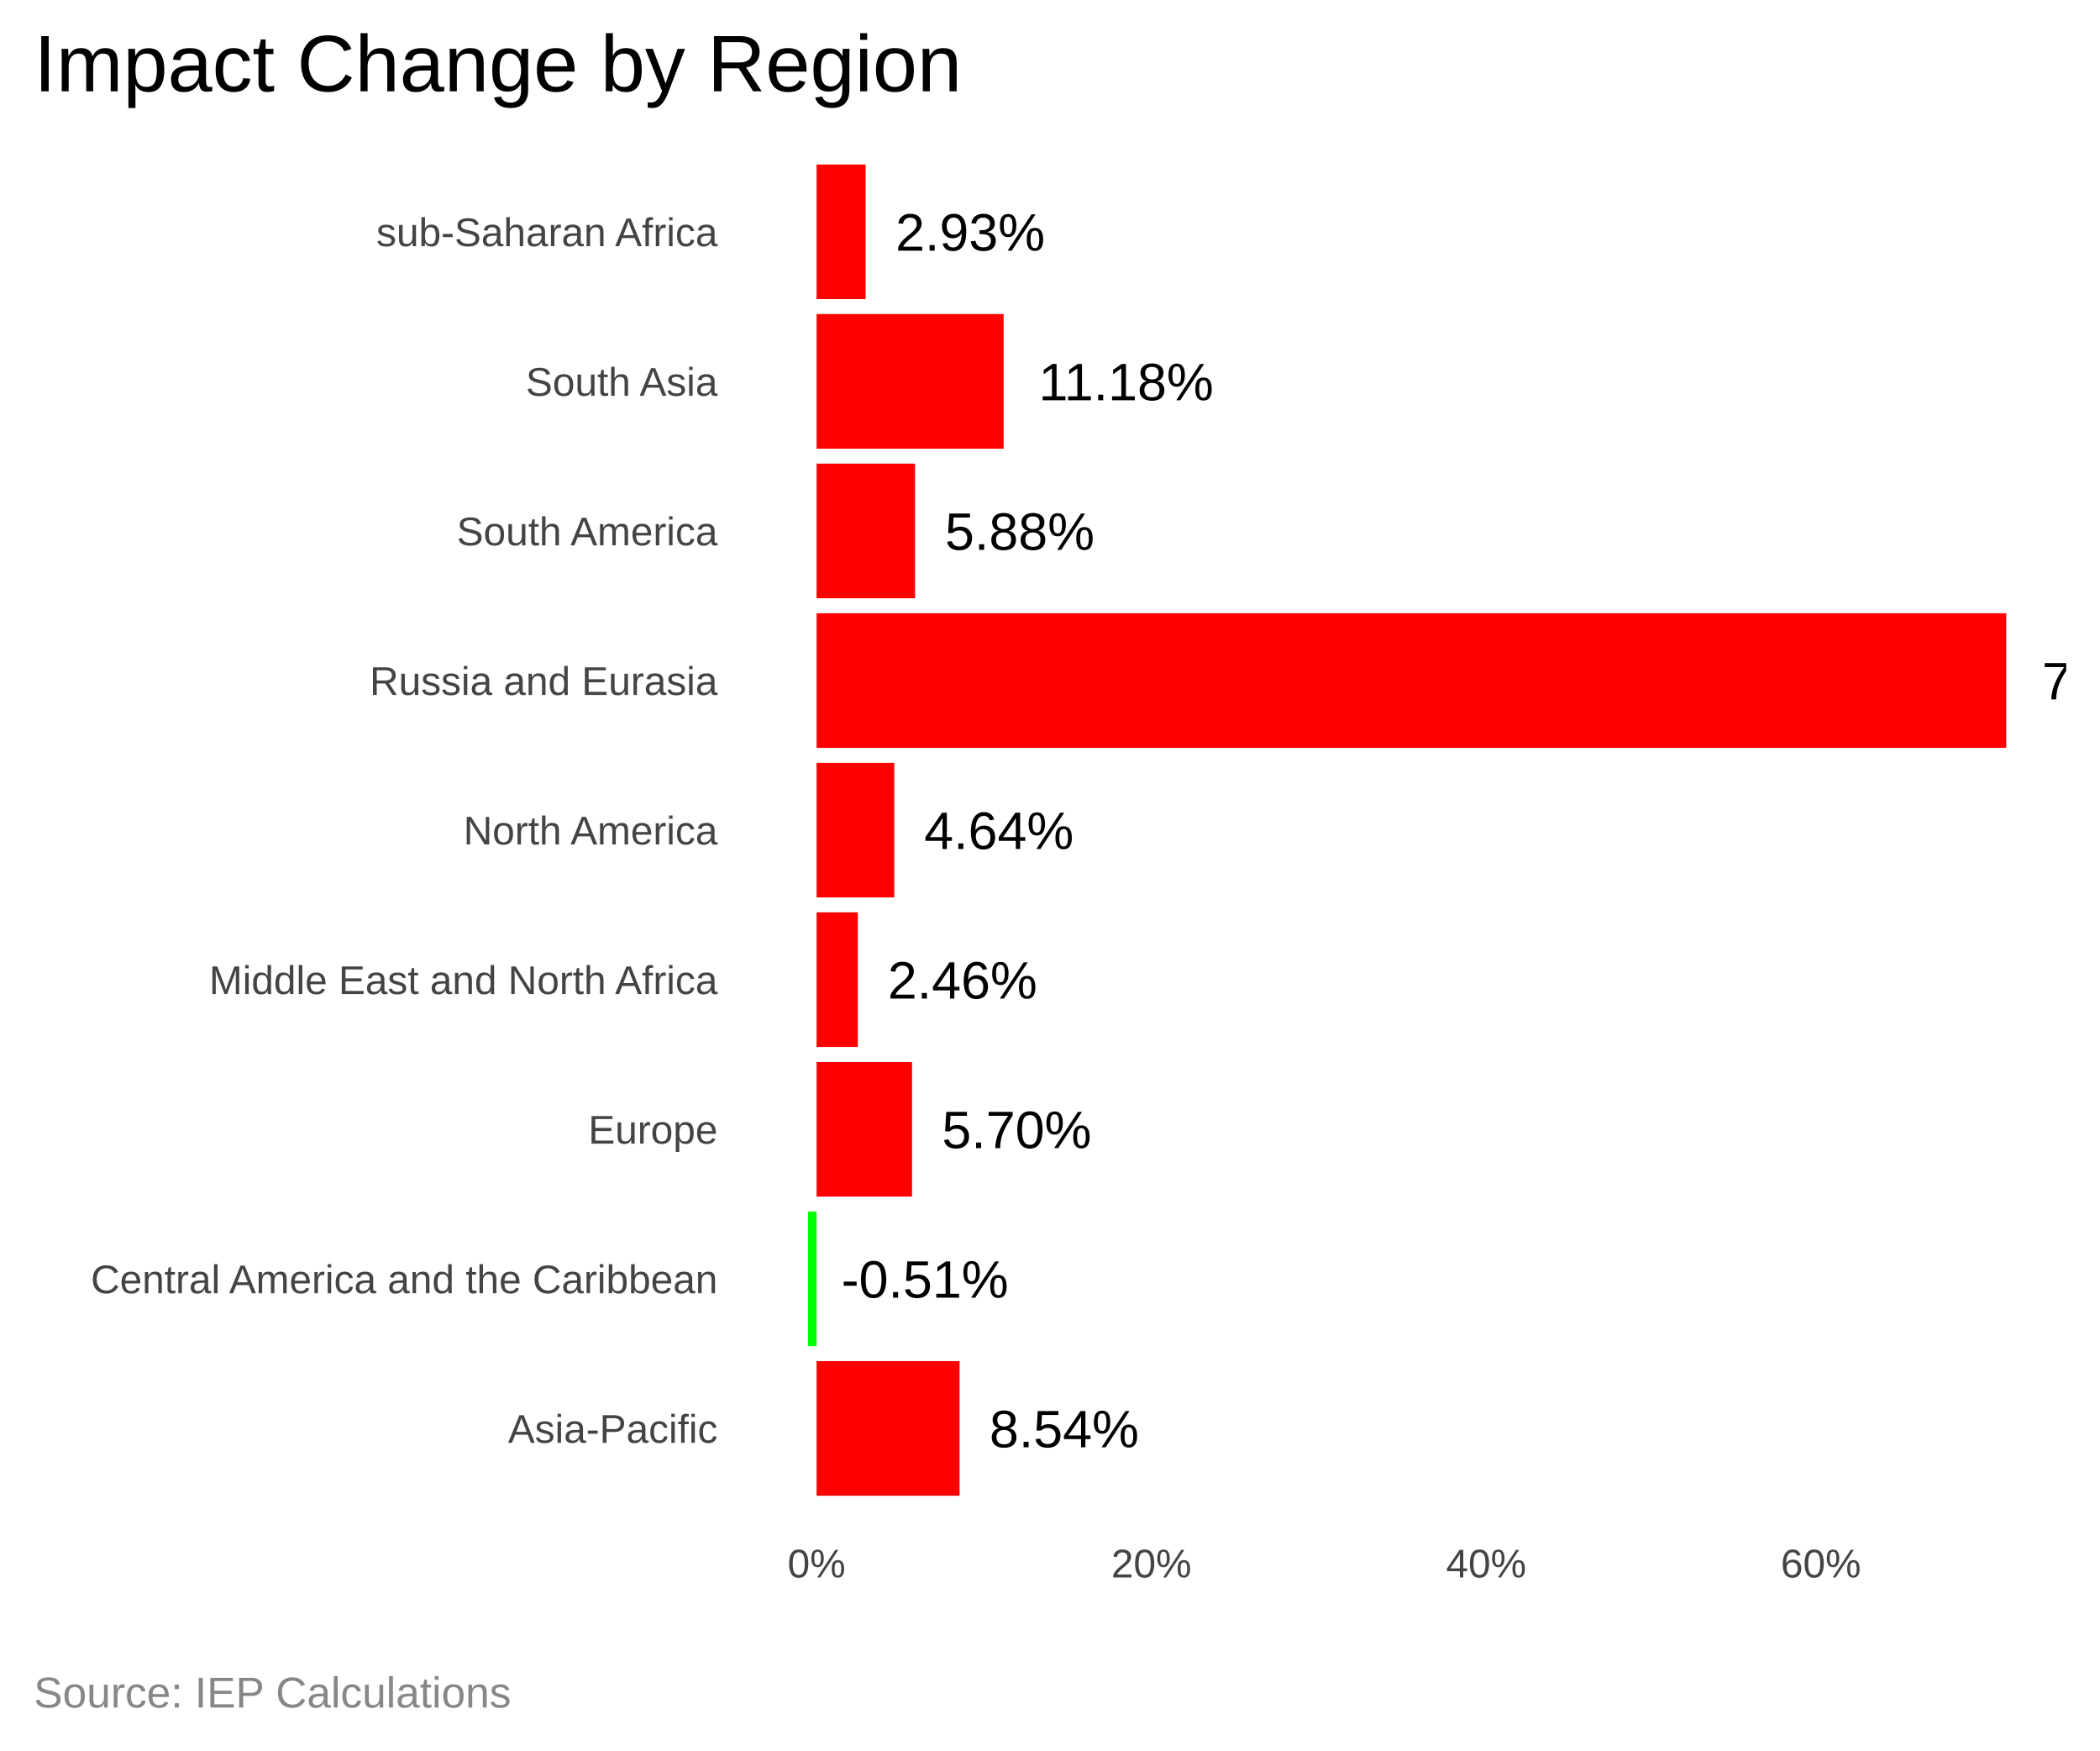
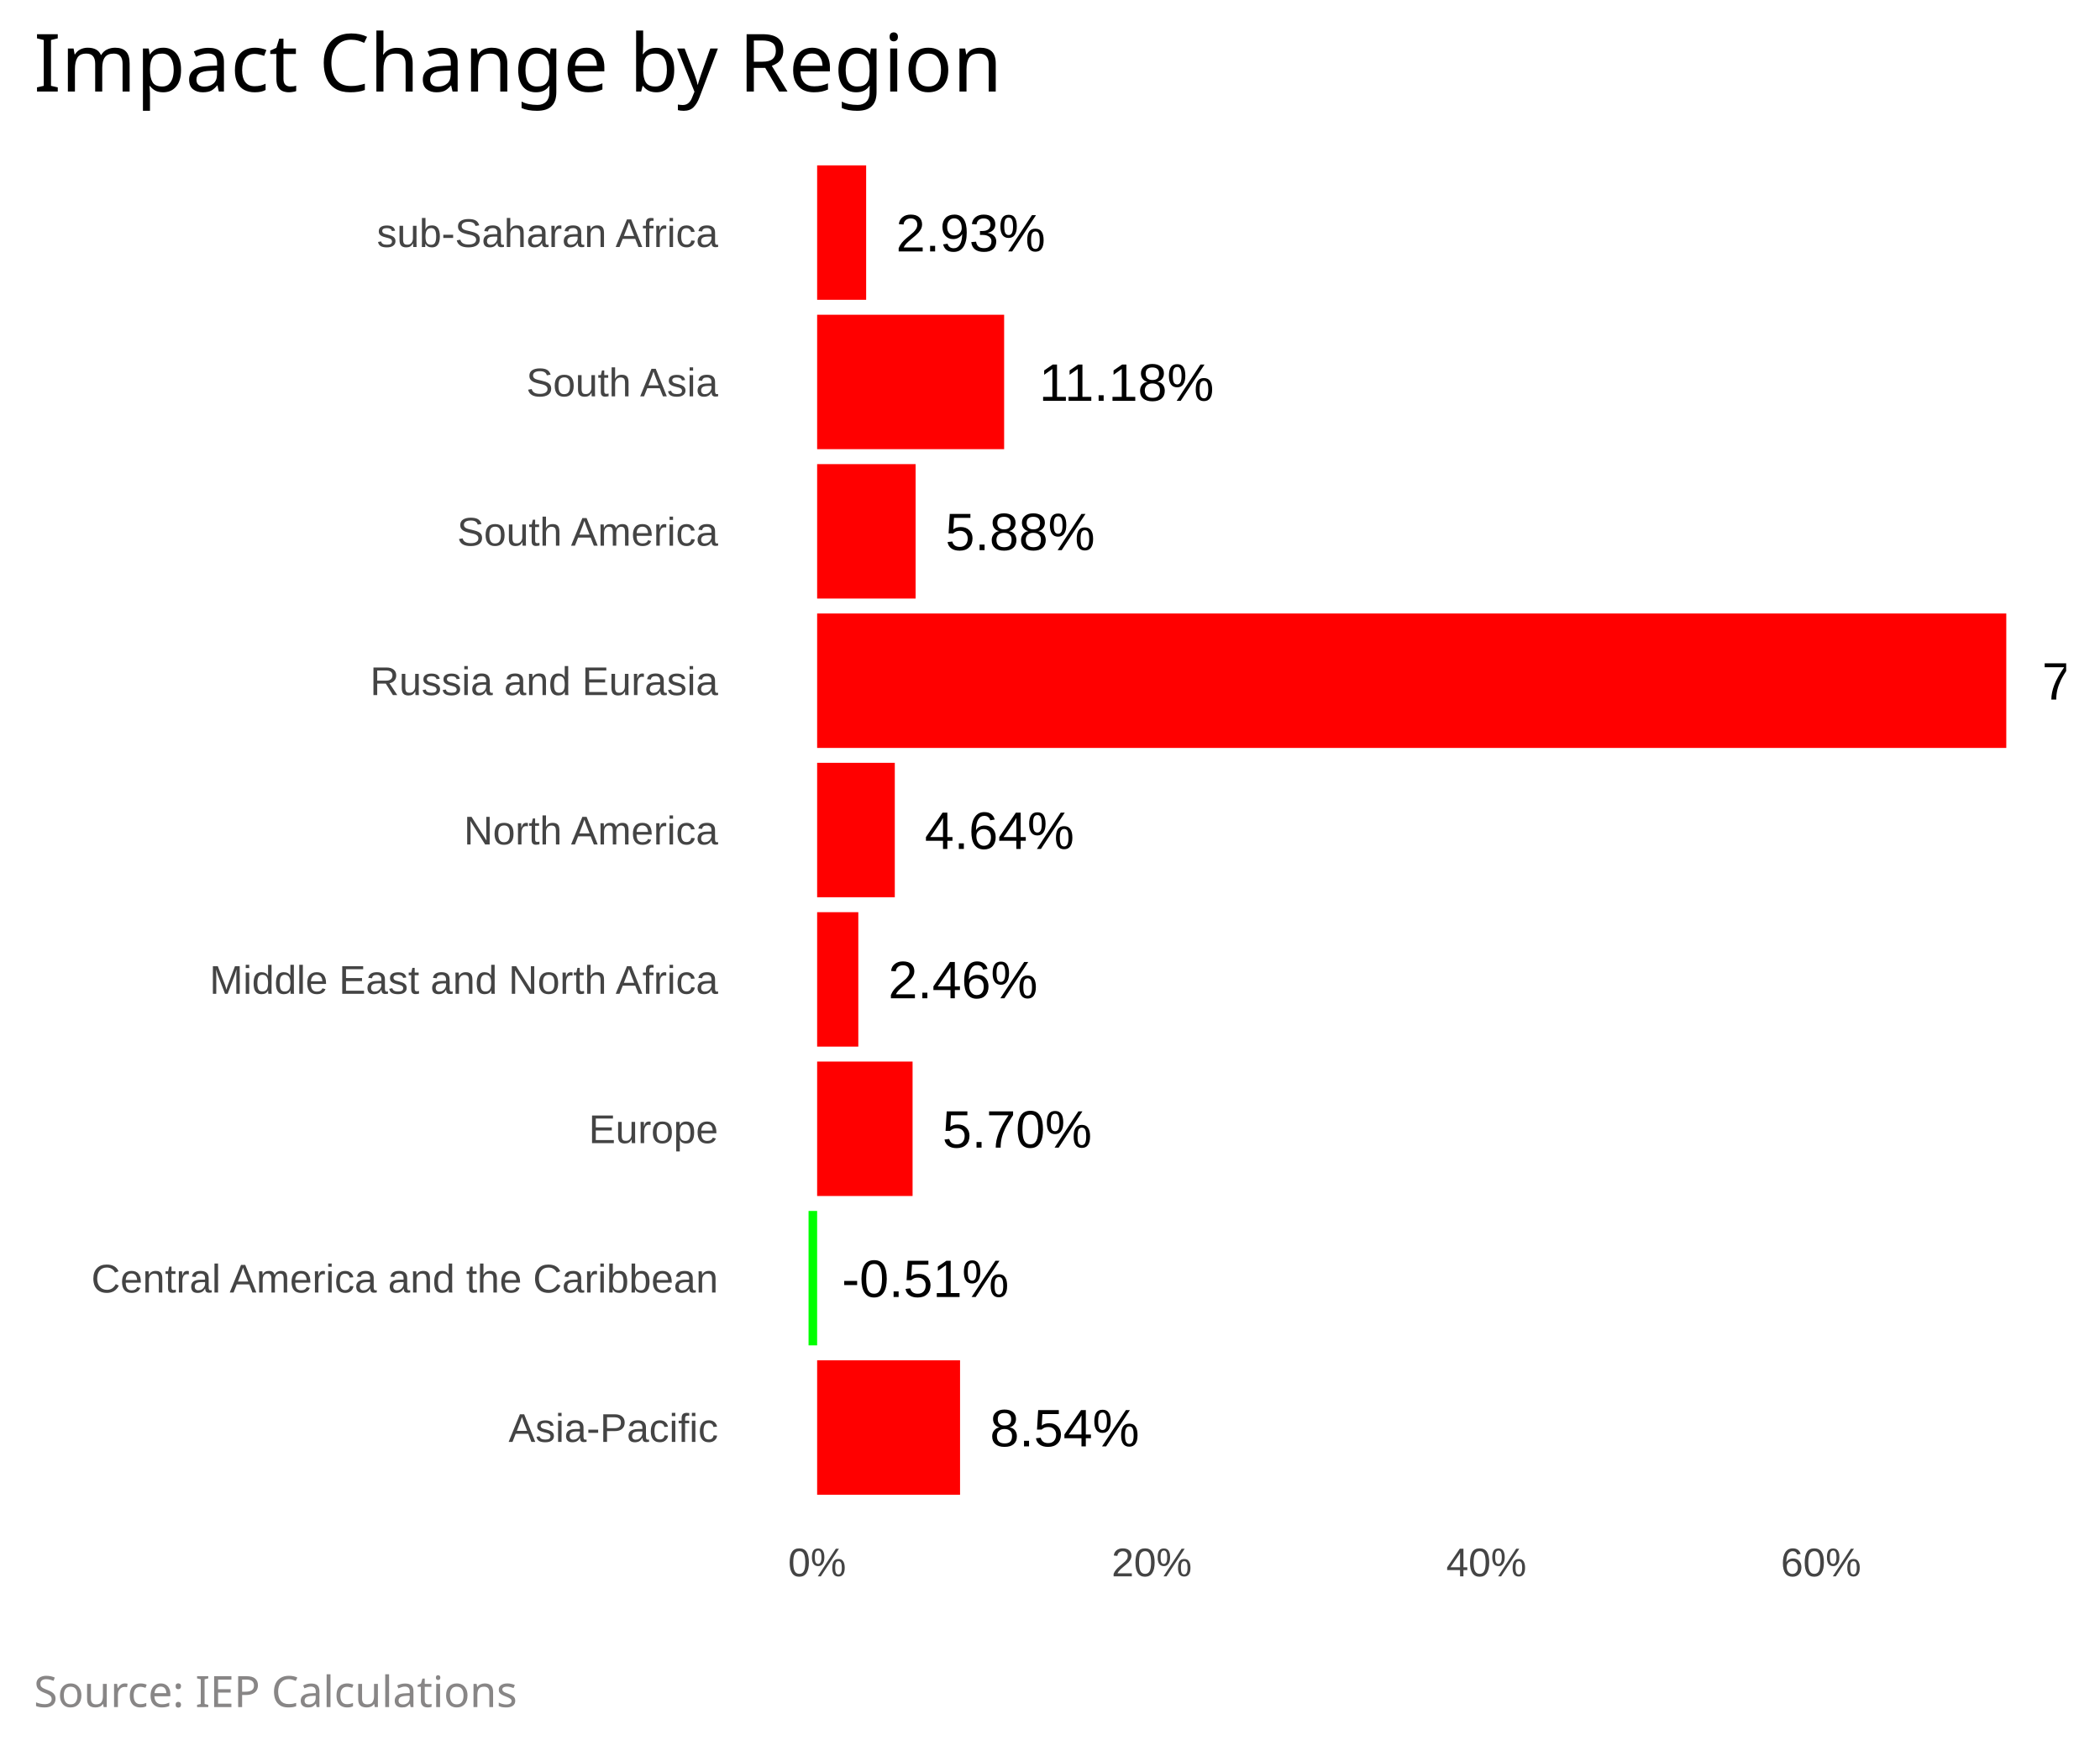
<svg xmlns="http://www.w3.org/2000/svg" class="svglite" width="340.16pt" height="283.46pt" viewBox="0 0 340.16 283.46">
  <defs>
    <style type="text/css">
    .svglite line, .svglite polyline, .svglite polygon, .svglite path, .svglite rect, .svglite circle {
      fill: none;
      stroke: #000000;
      stroke-linecap: round;
      stroke-linejoin: round;
      stroke-miterlimit: 10.00;
    }
    .svglite text {
      white-space: pre;
    }
  </style>
  </defs>
  <rect width="100%" height="100%" style="stroke: none; fill: none;" />
  <defs>
    <clipPath id="cpMC4wMHwzNDAuMTZ8MC4wMHwyODMuNDY=">
      <rect x="0.00" y="0.00" width="340.16" height="283.46" />
    </clipPath>
  </defs>
  <g clip-path="url(#cpMC4wMHwzNDAuMTZ8MC4wMHwyODMuNDY=)">
</g>
  <defs>
-     <clipPath id="cpMTIxLjE4fDMzNC42OHwyMy4wMHwyNDUuODY=">
-       <rect x="121.18" y="23.00" width="213.50" height="222.85" />
+     <clipPath id="cpMTIxLjI3fDMzNC42OHwyMy4xNnwyNDUuNjg=">
+       <rect x="121.27" y="23.16" width="213.41" height="222.53" />
    </clipPath>
  </defs>
-   <g clip-path="url(#cpMTIxLjE4fDMzNC42OHwyMy4wMHwyNDUuODY=)">
-     <rect x="132.27" y="220.42" width="23.16" height="21.80" style="stroke-width: 1.07; stroke: none; stroke-linecap: butt; stroke-linejoin: miter; fill: #FF0000;" />
-     <rect x="130.88" y="196.20" width="1.39" height="21.80" style="stroke-width: 1.07; stroke: none; stroke-linecap: butt; stroke-linejoin: miter; fill: #00FF00;" />
-     <rect x="132.27" y="171.98" width="15.46" height="21.80" style="stroke-width: 1.07; stroke: none; stroke-linecap: butt; stroke-linejoin: miter; fill: #FF0000;" />
-     <rect x="132.27" y="147.75" width="6.68" height="21.80" style="stroke-width: 1.07; stroke: none; stroke-linecap: butt; stroke-linejoin: miter; fill: #FF0000;" />
-     <rect x="132.27" y="123.53" width="12.59" height="21.80" style="stroke-width: 1.07; stroke: none; stroke-linecap: butt; stroke-linejoin: miter; fill: #FF0000;" />
-     <rect x="132.27" y="99.31" width="192.70" height="21.80" style="stroke-width: 1.07; stroke: none; stroke-linecap: butt; stroke-linejoin: miter; fill: #FF0000;" />
-     <rect x="132.27" y="75.08" width="15.95" height="21.80" style="stroke-width: 1.07; stroke: none; stroke-linecap: butt; stroke-linejoin: miter; fill: #FF0000;" />
-     <rect x="132.27" y="50.86" width="30.30" height="21.80" style="stroke-width: 1.07; stroke: none; stroke-linecap: butt; stroke-linejoin: miter; fill: #FF0000;" />
-     <rect x="132.27" y="26.64" width="7.94" height="21.80" style="stroke-width: 1.07; stroke: none; stroke-linecap: butt; stroke-linejoin: miter; fill: #FF0000;" />
-     <text x="160.27" y="234.38" style="font-size: 8.54px; font-family: &quot;Arial&quot;;" textLength="24.19px" lengthAdjust="spacingAndGlyphs">8.54%</text>
-     <text x="136.29" y="210.15" style="font-size: 8.54px; font-family: &quot;Arial&quot;;" textLength="27.04px" lengthAdjust="spacingAndGlyphs">-0.51%</text>
-     <text x="152.58" y="185.93" style="font-size: 8.54px; font-family: &quot;Arial&quot;;" textLength="24.19px" lengthAdjust="spacingAndGlyphs">5.70%</text>
-     <text x="143.79" y="161.71" style="font-size: 8.54px; font-family: &quot;Arial&quot;;" textLength="24.19px" lengthAdjust="spacingAndGlyphs">2.46%</text>
-     <text x="149.70" y="137.49" style="font-size: 8.54px; font-family: &quot;Arial&quot;;" textLength="24.19px" lengthAdjust="spacingAndGlyphs">4.64%</text>
-     <text x="330.76" y="113.26" style="font-size: 8.54px; font-family: &quot;Arial&quot;;" textLength="28.94px" lengthAdjust="spacingAndGlyphs">71.07%</text>
-     <text x="153.07" y="89.04" style="font-size: 8.54px; font-family: &quot;Arial&quot;;" textLength="24.19px" lengthAdjust="spacingAndGlyphs">5.88%</text>
-     <text x="168.24" y="64.82" style="font-size: 8.54px; font-family: &quot;Arial&quot;;" textLength="28.30px" lengthAdjust="spacingAndGlyphs">11.18%</text>
-     <text x="145.05" y="40.59" style="font-size: 8.54px; font-family: &quot;Arial&quot;;" textLength="24.19px" lengthAdjust="spacingAndGlyphs">2.93%</text>
+   <g clip-path="url(#cpMTIxLjI3fDMzNC42OHwyMy4xNnwyNDUuNjg=)">
+     <rect x="132.36" y="220.29" width="23.15" height="21.77" style="stroke-width: 1.07; stroke: none; stroke-linecap: butt; stroke-linejoin: miter; fill: #FF0000;" />
+     <rect x="130.97" y="196.10" width="1.39" height="21.77" style="stroke-width: 1.07; stroke: none; stroke-linecap: butt; stroke-linejoin: miter; fill: #00FF00;" />
+     <rect x="132.36" y="171.91" width="15.46" height="21.77" style="stroke-width: 1.07; stroke: none; stroke-linecap: butt; stroke-linejoin: miter; fill: #FF0000;" />
+     <rect x="132.36" y="147.72" width="6.67" height="21.77" style="stroke-width: 1.07; stroke: none; stroke-linecap: butt; stroke-linejoin: miter; fill: #FF0000;" />
+     <rect x="132.36" y="123.53" width="12.58" height="21.77" style="stroke-width: 1.07; stroke: none; stroke-linecap: butt; stroke-linejoin: miter; fill: #FF0000;" />
+     <rect x="132.36" y="99.35" width="192.62" height="21.77" style="stroke-width: 1.07; stroke: none; stroke-linecap: butt; stroke-linejoin: miter; fill: #FF0000;" />
+     <rect x="132.36" y="75.16" width="15.95" height="21.77" style="stroke-width: 1.07; stroke: none; stroke-linecap: butt; stroke-linejoin: miter; fill: #FF0000;" />
+     <rect x="132.36" y="50.97" width="30.29" height="21.77" style="stroke-width: 1.07; stroke: none; stroke-linecap: butt; stroke-linejoin: miter; fill: #FF0000;" />
+     <rect x="132.36" y="26.78" width="7.94" height="21.77" style="stroke-width: 1.07; stroke: none; stroke-linecap: butt; stroke-linejoin: miter; fill: #FF0000;" />
+     <text x="160.34" y="234.23" style="font-size: 8.54px; font-family: &quot;Arial&quot;;" textLength="24.19px" lengthAdjust="spacingAndGlyphs">8.54%</text>
+     <text x="136.37" y="210.04" style="font-size: 8.54px; font-family: &quot;Arial&quot;;" textLength="27.04px" lengthAdjust="spacingAndGlyphs">-0.51%</text>
+     <text x="152.65" y="185.85" style="font-size: 8.54px; font-family: &quot;Arial&quot;;" textLength="24.19px" lengthAdjust="spacingAndGlyphs">5.70%</text>
+     <text x="143.87" y="161.66" style="font-size: 8.54px; font-family: &quot;Arial&quot;;" textLength="24.19px" lengthAdjust="spacingAndGlyphs">2.46%</text>
+     <text x="149.78" y="137.48" style="font-size: 8.54px; font-family: &quot;Arial&quot;;" textLength="24.19px" lengthAdjust="spacingAndGlyphs">4.64%</text>
+     <text x="330.76" y="113.29" style="font-size: 8.54px; font-family: &quot;Arial&quot;;" textLength="28.94px" lengthAdjust="spacingAndGlyphs">71.07%</text>
+     <text x="153.14" y="89.10" style="font-size: 8.54px; font-family: &quot;Arial&quot;;" textLength="24.19px" lengthAdjust="spacingAndGlyphs">5.88%</text>
+     <text x="168.31" y="64.91" style="font-size: 8.54px; font-family: &quot;Arial&quot;;" textLength="28.30px" lengthAdjust="spacingAndGlyphs">11.18%</text>
+     <text x="145.13" y="40.72" style="font-size: 8.54px; font-family: &quot;Arial&quot;;" textLength="24.19px" lengthAdjust="spacingAndGlyphs">2.93%</text>
  </g>
  <g clip-path="url(#cpMC4wMHwzNDAuMTZ8MC4wMHwyODMuNDY=)">
-     <text x="116.25" y="233.65" text-anchor="end" style="font-size: 6.50px;fill: #444444; font-family: &quot;Arial&quot;;" textLength="33.98px" lengthAdjust="spacingAndGlyphs">Asia-Pacific</text>
-     <text x="116.25" y="209.43" text-anchor="end" style="font-size: 6.50px;fill: #444444; font-family: &quot;Arial&quot;;" textLength="101.55px" lengthAdjust="spacingAndGlyphs">Central America and the Caribbean</text>
-     <text x="116.25" y="185.20" text-anchor="end" style="font-size: 6.50px;fill: #444444; font-family: &quot;Arial&quot;;" textLength="20.96px" lengthAdjust="spacingAndGlyphs">Europe</text>
-     <text x="116.25" y="160.98" text-anchor="end" style="font-size: 6.50px;fill: #444444; font-family: &quot;Arial&quot;;" textLength="82.40px" lengthAdjust="spacingAndGlyphs">Middle East and North Africa</text>
-     <text x="116.25" y="136.76" text-anchor="end" style="font-size: 6.50px;fill: #444444; font-family: &quot;Arial&quot;;" textLength="41.19px" lengthAdjust="spacingAndGlyphs">North America</text>
-     <text x="116.25" y="112.54" text-anchor="end" style="font-size: 6.50px;fill: #444444; font-family: &quot;Arial&quot;;" textLength="56.38px" lengthAdjust="spacingAndGlyphs">Russia and Eurasia</text>
-     <text x="116.25" y="88.31" text-anchor="end" style="font-size: 6.50px;fill: #444444; font-family: &quot;Arial&quot;;" textLength="42.28px" lengthAdjust="spacingAndGlyphs">South America</text>
-     <text x="116.25" y="64.09" text-anchor="end" style="font-size: 6.50px;fill: #444444; font-family: &quot;Arial&quot;;" textLength="31.08px" lengthAdjust="spacingAndGlyphs">South Asia</text>
-     <text x="116.25" y="39.87" text-anchor="end" style="font-size: 6.50px;fill: #444444; font-family: &quot;Arial&quot;;" textLength="55.30px" lengthAdjust="spacingAndGlyphs">sub-Saharan Africa</text>
-     <text x="132.27" y="255.45" text-anchor="middle" style="font-size: 6.50px;fill: #444444; font-family: &quot;Arial&quot;;" textLength="9.40px" lengthAdjust="spacingAndGlyphs">0%</text>
-     <text x="186.50" y="255.45" text-anchor="middle" style="font-size: 6.50px;fill: #444444; font-family: &quot;Arial&quot;;" textLength="13.01px" lengthAdjust="spacingAndGlyphs">20%</text>
-     <text x="240.73" y="255.45" text-anchor="middle" style="font-size: 6.50px;fill: #444444; font-family: &quot;Arial&quot;;" textLength="13.01px" lengthAdjust="spacingAndGlyphs">40%</text>
-     <text x="294.95" y="255.45" text-anchor="middle" style="font-size: 6.50px;fill: #444444; font-family: &quot;Arial&quot;;" textLength="13.01px" lengthAdjust="spacingAndGlyphs">60%</text>
-     <text x="5.48" y="14.79" style="font-size: 13.00px; font-family: &quot;Arial&quot;;" textLength="150.31px" lengthAdjust="spacingAndGlyphs">Impact Change by Region</text>
-     <text x="5.48" y="276.52" style="font-size: 7.00px;fill: #888686; font-family: &quot;Arial&quot;;" textLength="77.30px" lengthAdjust="spacingAndGlyphs">Source: IEP Calculations</text>
+     <text x="116.33" y="233.50" text-anchor="end" style="font-size: 6.50px;fill: #444444; font-family: &quot;Arial&quot;;" textLength="33.98px" lengthAdjust="spacingAndGlyphs">Asia-Pacific</text>
+     <text x="116.33" y="209.31" text-anchor="end" style="font-size: 6.50px;fill: #444444; font-family: &quot;Arial&quot;;" textLength="101.55px" lengthAdjust="spacingAndGlyphs">Central America and the Caribbean</text>
+     <text x="116.33" y="185.12" text-anchor="end" style="font-size: 6.50px;fill: #444444; font-family: &quot;Arial&quot;;" textLength="20.96px" lengthAdjust="spacingAndGlyphs">Europe</text>
+     <text x="116.33" y="160.94" text-anchor="end" style="font-size: 6.50px;fill: #444444; font-family: &quot;Arial&quot;;" textLength="82.40px" lengthAdjust="spacingAndGlyphs">Middle East and North Africa</text>
+     <text x="116.33" y="136.75" text-anchor="end" style="font-size: 6.50px;fill: #444444; font-family: &quot;Arial&quot;;" textLength="41.19px" lengthAdjust="spacingAndGlyphs">North America</text>
+     <text x="116.33" y="112.56" text-anchor="end" style="font-size: 6.50px;fill: #444444; font-family: &quot;Arial&quot;;" textLength="56.38px" lengthAdjust="spacingAndGlyphs">Russia and Eurasia</text>
+     <text x="116.33" y="88.37" text-anchor="end" style="font-size: 6.50px;fill: #444444; font-family: &quot;Arial&quot;;" textLength="42.28px" lengthAdjust="spacingAndGlyphs">South America</text>
+     <text x="116.33" y="64.19" text-anchor="end" style="font-size: 6.50px;fill: #444444; font-family: &quot;Arial&quot;;" textLength="31.08px" lengthAdjust="spacingAndGlyphs">South Asia</text>
+     <text x="116.33" y="40.00" text-anchor="end" style="font-size: 6.50px;fill: #444444; font-family: &quot;Arial&quot;;" textLength="55.30px" lengthAdjust="spacingAndGlyphs">sub-Saharan Africa</text>
+     <text x="132.36" y="255.27" text-anchor="middle" style="font-size: 6.50px;fill: #444444; font-family: &quot;Arial&quot;;" textLength="9.40px" lengthAdjust="spacingAndGlyphs">0%</text>
+     <text x="186.56" y="255.27" text-anchor="middle" style="font-size: 6.50px;fill: #444444; font-family: &quot;Arial&quot;;" textLength="13.01px" lengthAdjust="spacingAndGlyphs">20%</text>
+     <text x="240.76" y="255.27" text-anchor="middle" style="font-size: 6.50px;fill: #444444; font-family: &quot;Arial&quot;;" textLength="13.01px" lengthAdjust="spacingAndGlyphs">40%</text>
+     <text x="294.97" y="255.27" text-anchor="middle" style="font-size: 6.50px;fill: #444444; font-family: &quot;Arial&quot;;" textLength="13.01px" lengthAdjust="spacingAndGlyphs">60%</text>
+     <text x="5.48" y="14.82" style="font-size: 13.00px; font-family: &quot;Helvetica LT Pro&quot;;" textLength="150.29px" lengthAdjust="spacingAndGlyphs">Impact Change by Region</text>
+     <text x="5.48" y="276.44" style="font-size: 7.00px;fill: #888686; font-family: &quot;Helvetica LT Pro&quot;;" textLength="77.44px" lengthAdjust="spacingAndGlyphs">Source: IEP Calculations</text>
  </g>
</svg>
